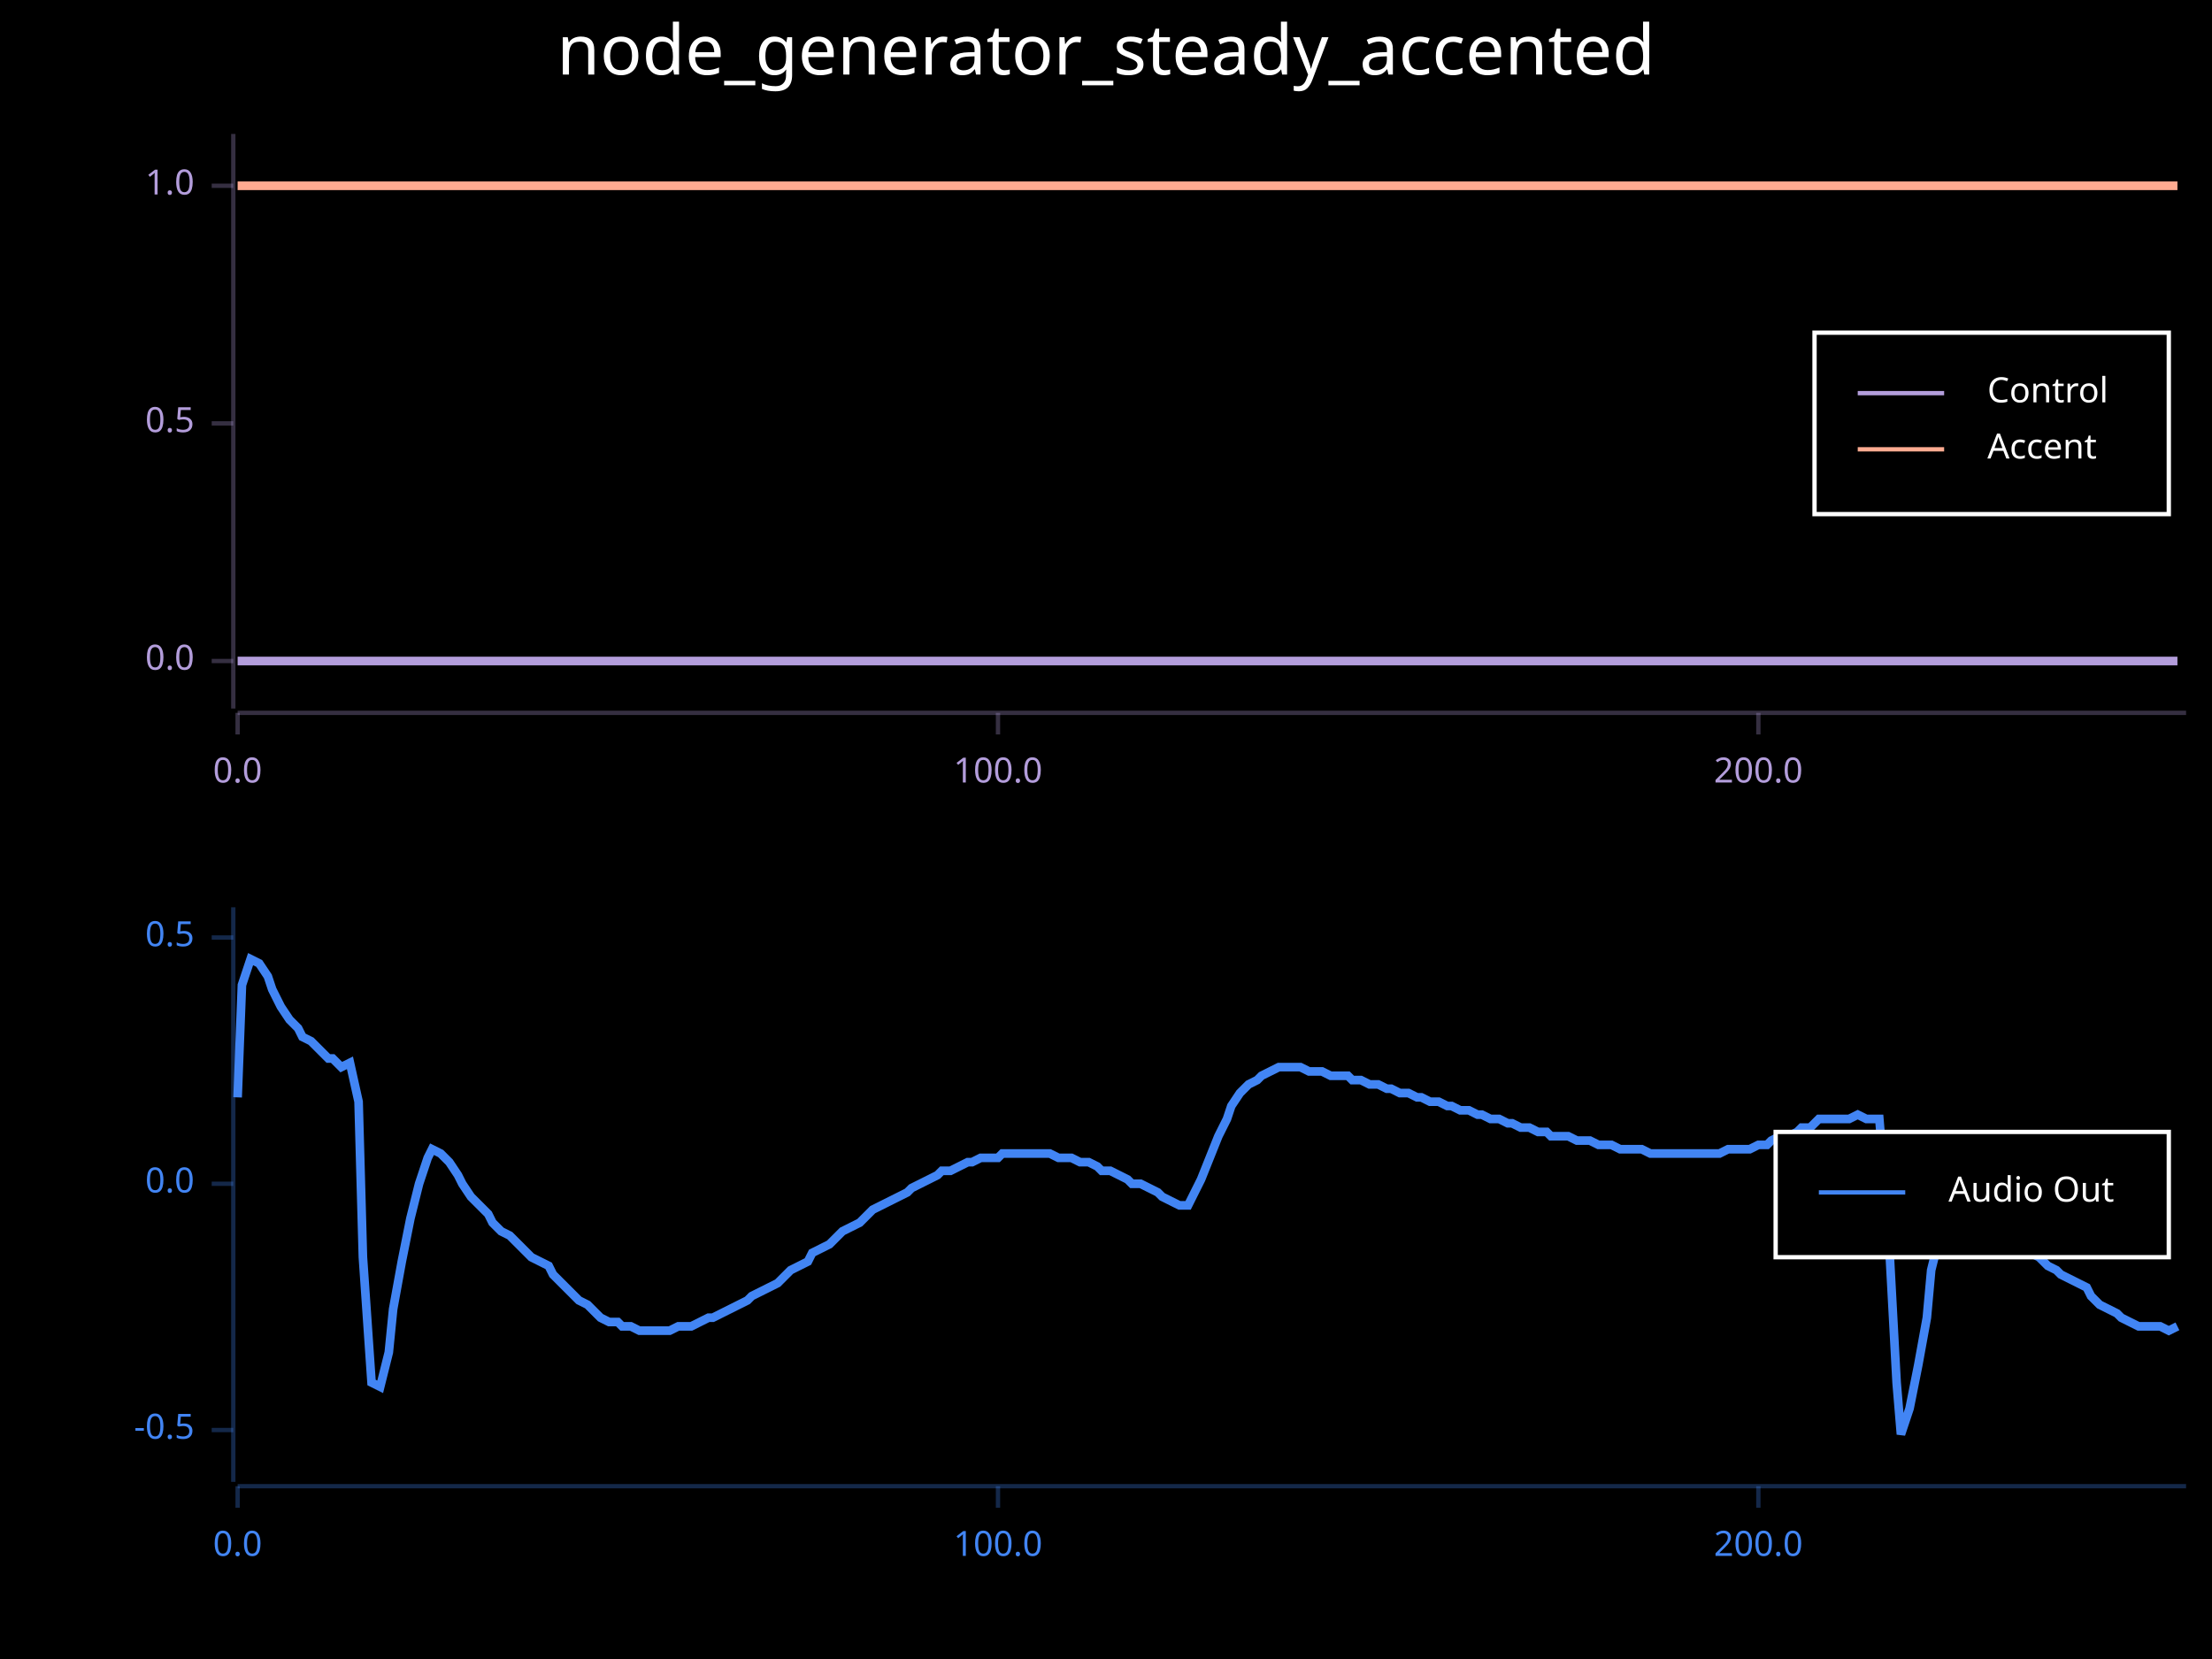
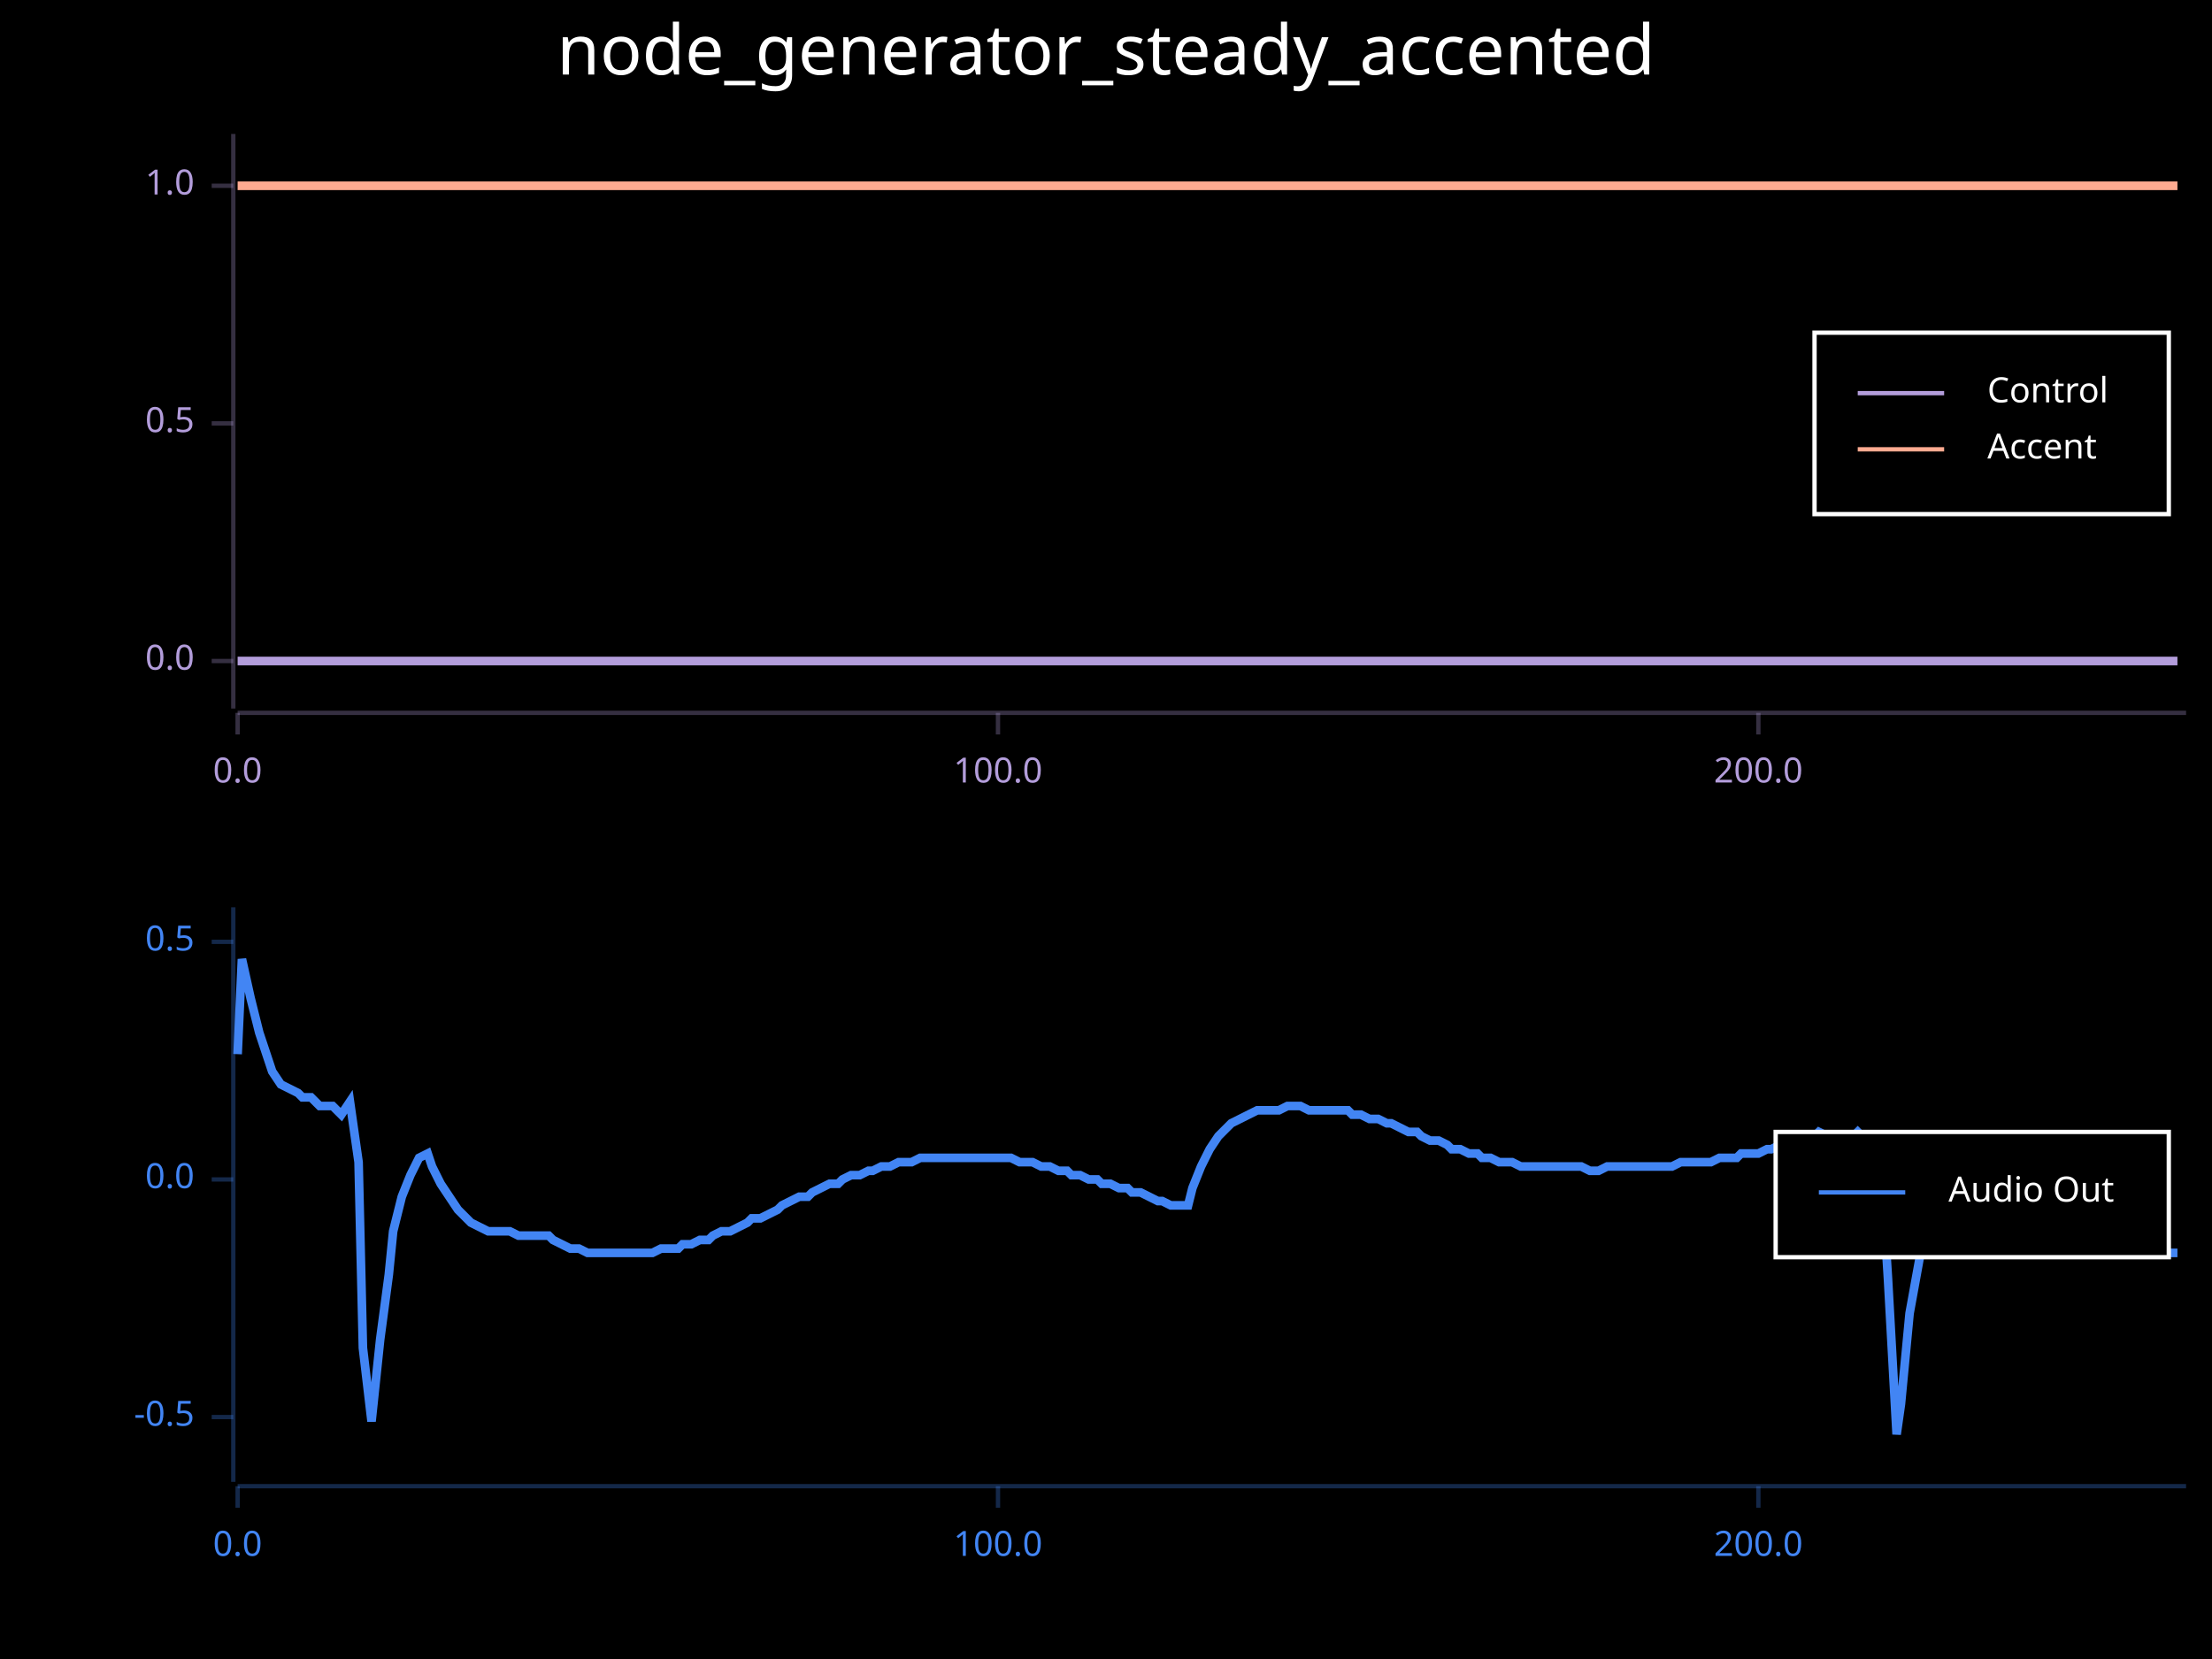
<svg xmlns="http://www.w3.org/2000/svg" width="512" height="384" viewBox="0 0 512 384">
  <rect x="0" y="0" width="512" height="384" opacity="1" fill="#000000" stroke="none" />
  <text x="256" y="5" dy="0.76em" text-anchor="middle" font-family="sans-serif" font-size="16.129" opacity="1" fill="#FFFFFF">
node_generator_steady_accented
</text>
  <polyline fill="none" opacity="0.3" stroke="#B39DDB" stroke-width="1" points="54,31 54,164 " />
  <text x="45" y="153" dy="0.5ex" text-anchor="end" font-family="sans-serif" font-size="8.065" opacity="1" fill="#B39DDB">
0.0
</text>
  <polyline fill="none" opacity="0.3" stroke="#B39DDB" stroke-width="1" points="49,153 54,153 " />
  <text x="45" y="98" dy="0.5ex" text-anchor="end" font-family="sans-serif" font-size="8.065" opacity="1" fill="#B39DDB">
0.5
</text>
  <polyline fill="none" opacity="0.3" stroke="#B39DDB" stroke-width="1" points="49,98 54,98 " />
  <text x="45" y="43" dy="0.5ex" text-anchor="end" font-family="sans-serif" font-size="8.065" opacity="1" fill="#B39DDB">
1.0
</text>
  <polyline fill="none" opacity="0.3" stroke="#B39DDB" stroke-width="1" points="49,43 54,43 " />
  <polyline fill="none" opacity="0.3" stroke="#B39DDB" stroke-width="1" points="55,165 506,165 " />
  <text x="55" y="175" dy="0.76em" text-anchor="middle" font-family="sans-serif" font-size="8.065" opacity="1" fill="#B39DDB">
0.0
</text>
  <polyline fill="none" opacity="0.3" stroke="#B39DDB" stroke-width="1" points="55,165 55,170 " />
  <text x="231" y="175" dy="0.76em" text-anchor="middle" font-family="sans-serif" font-size="8.065" opacity="1" fill="#B39DDB">
100.0
</text>
  <polyline fill="none" opacity="0.3" stroke="#B39DDB" stroke-width="1" points="231,165 231,170 " />
  <text x="407" y="175" dy="0.76em" text-anchor="middle" font-family="sans-serif" font-size="8.065" opacity="1" fill="#B39DDB">
200.0
</text>
  <polyline fill="none" opacity="0.3" stroke="#B39DDB" stroke-width="1" points="407,165 407,170 " />
  <polyline fill="none" opacity="1" stroke="#B39DDB" stroke-width="2" points="55,153 56,153 58,153 60,153 62,153 63,153 65,153 67,153 69,153 70,153 72,153 74,153 76,153 77,153 79,153 81,153 83,153 84,153 86,153 88,153 90,153 91,153 93,153 95,153 97,153 99,153 100,153 102,153 104,153 106,153 107,153 109,153 111,153 113,153 114,153 116,153 118,153 120,153 121,153 123,153 125,153 127,153 128,153 130,153 132,153 134,153 136,153 137,153 139,153 141,153 143,153 144,153 146,153 148,153 150,153 151,153 153,153 155,153 157,153 158,153 160,153 162,153 164,153 165,153 167,153 169,153 171,153 173,153 174,153 176,153 178,153 180,153 181,153 183,153 185,153 187,153 188,153 190,153 192,153 194,153 195,153 197,153 199,153 201,153 202,153 204,153 206,153 208,153 210,153 211,153 213,153 215,153 217,153 218,153 220,153 222,153 224,153 225,153 227,153 229,153 231,153 232,153 234,153 236,153 238,153 239,153 241,153 243,153 245,153 247,153 248,153 250,153 252,153 254,153 255,153 257,153 259,153 261,153 262,153 264,153 266,153 268,153 269,153 271,153 273,153 275,153 276,153 278,153 280,153 282,153 284,153 285,153 287,153 289,153 291,153 292,153 294,153 296,153 298,153 299,153 301,153 303,153 305,153 306,153 308,153 310,153 312,153 313,153 315,153 317,153 319,153 321,153 322,153 324,153 326,153 328,153 329,153 331,153 333,153 335,153 336,153 338,153 340,153 342,153 343,153 345,153 347,153 349,153 350,153 352,153 354,153 356,153 358,153 359,153 361,153 363,153 365,153 366,153 368,153 370,153 372,153 373,153 375,153 377,153 379,153 380,153 382,153 384,153 386,153 387,153 389,153 391,153 393,153 395,153 396,153 398,153 400,153 402,153 403,153 405,153 407,153 409,153 410,153 412,153 414,153 416,153 417,153 419,153 421,153 423,153 424,153 426,153 428,153 430,153 432,153 433,153 435,153 437,153 439,153 440,153 442,153 444,153 446,153 447,153 449,153 451,153 453,153 454,153 456,153 458,153 460,153 461,153 463,153 465,153 467,153 469,153 470,153 472,153 474,153 476,153 477,153 479,153 481,153 483,153 484,153 486,153 488,153 490,153 491,153 493,153 495,153 497,153 498,153 500,153 502,153 504,153 " />
  <polyline fill="none" opacity="1" stroke="#FFAB91" stroke-width="2" points="55,43 56,43 58,43 60,43 62,43 63,43 65,43 67,43 69,43 70,43 72,43 74,43 76,43 77,43 79,43 81,43 83,43 84,43 86,43 88,43 90,43 91,43 93,43 95,43 97,43 99,43 100,43 102,43 104,43 106,43 107,43 109,43 111,43 113,43 114,43 116,43 118,43 120,43 121,43 123,43 125,43 127,43 128,43 130,43 132,43 134,43 136,43 137,43 139,43 141,43 143,43 144,43 146,43 148,43 150,43 151,43 153,43 155,43 157,43 158,43 160,43 162,43 164,43 165,43 167,43 169,43 171,43 173,43 174,43 176,43 178,43 180,43 181,43 183,43 185,43 187,43 188,43 190,43 192,43 194,43 195,43 197,43 199,43 201,43 202,43 204,43 206,43 208,43 210,43 211,43 213,43 215,43 217,43 218,43 220,43 222,43 224,43 225,43 227,43 229,43 231,43 232,43 234,43 236,43 238,43 239,43 241,43 243,43 245,43 247,43 248,43 250,43 252,43 254,43 255,43 257,43 259,43 261,43 262,43 264,43 266,43 268,43 269,43 271,43 273,43 275,43 276,43 278,43 280,43 282,43 284,43 285,43 287,43 289,43 291,43 292,43 294,43 296,43 298,43 299,43 301,43 303,43 305,43 306,43 308,43 310,43 312,43 313,43 315,43 317,43 319,43 321,43 322,43 324,43 326,43 328,43 329,43 331,43 333,43 335,43 336,43 338,43 340,43 342,43 343,43 345,43 347,43 349,43 350,43 352,43 354,43 356,43 358,43 359,43 361,43 363,43 365,43 366,43 368,43 370,43 372,43 373,43 375,43 377,43 379,43 380,43 382,43 384,43 386,43 387,43 389,43 391,43 393,43 395,43 396,43 398,43 400,43 402,43 403,43 405,43 407,43 409,43 410,43 412,43 414,43 416,43 417,43 419,43 421,43 423,43 424,43 426,43 428,43 430,43 432,43 433,43 435,43 437,43 439,43 440,43 442,43 444,43 446,43 447,43 449,43 451,43 453,43 454,43 456,43 458,43 460,43 461,43 463,43 465,43 467,43 469,43 470,43 472,43 474,43 476,43 477,43 479,43 481,43 483,43 484,43 486,43 488,43 490,43 491,43 493,43 495,43 497,43 498,43 500,43 502,43 504,43 " />
  <rect x="420" y="77" width="82" height="42" opacity="1" fill="#000000" stroke="none" />
  <rect x="420" y="77" width="82" height="42" opacity="1" fill="none" stroke="#FFFFFF" />
  <text x="460" y="87" dy="0.76em" text-anchor="start" font-family="sans-serif" font-size="8.065" opacity="1" fill="#FFFFFF">
Control
</text>
  <text x="460" y="100" dy="0.76em" text-anchor="start" font-family="sans-serif" font-size="8.065" opacity="1" fill="#FFFFFF">
Accent
</text>
  <polyline fill="none" opacity="1" stroke="#B39DDB" stroke-width="1" points="430,91 450,91 " />
  <polyline fill="none" opacity="1" stroke="#FFAB91" stroke-width="1" points="430,104 450,104 " />
  <polyline fill="none" opacity="0.3" stroke="#4285F4" stroke-width="1" points="54,210 54,343 " />
-   <text x="45" y="331" dy="0.5ex" text-anchor="end" font-family="sans-serif" font-size="8.065" opacity="1" fill="#4285F4">
+   <text x="45" y="328" dy="0.5ex" text-anchor="end" font-family="sans-serif" font-size="8.065" opacity="1" fill="#4285F4">
-0.5
</text>
-   <polyline fill="none" opacity="0.3" stroke="#4285F4" stroke-width="1" points="49,331 54,331 " />
-   <text x="45" y="274" dy="0.5ex" text-anchor="end" font-family="sans-serif" font-size="8.065" opacity="1" fill="#4285F4">
+   <polyline fill="none" opacity="0.3" stroke="#4285F4" stroke-width="1" points="49,328 54,328 " />
+   <text x="45" y="273" dy="0.5ex" text-anchor="end" font-family="sans-serif" font-size="8.065" opacity="1" fill="#4285F4">
0.0
</text>
-   <polyline fill="none" opacity="0.3" stroke="#4285F4" stroke-width="1" points="49,274 54,274 " />
-   <text x="45" y="217" dy="0.5ex" text-anchor="end" font-family="sans-serif" font-size="8.065" opacity="1" fill="#4285F4">
+   <polyline fill="none" opacity="0.3" stroke="#4285F4" stroke-width="1" points="49,273 54,273 " />
+   <text x="45" y="218" dy="0.5ex" text-anchor="end" font-family="sans-serif" font-size="8.065" opacity="1" fill="#4285F4">
0.5
</text>
-   <polyline fill="none" opacity="0.3" stroke="#4285F4" stroke-width="1" points="49,217 54,217 " />
+   <polyline fill="none" opacity="0.3" stroke="#4285F4" stroke-width="1" points="49,218 54,218 " />
  <polyline fill="none" opacity="0.3" stroke="#4285F4" stroke-width="1" points="55,344 506,344 " />
  <text x="55" y="354" dy="0.76em" text-anchor="middle" font-family="sans-serif" font-size="8.065" opacity="1" fill="#4285F4">
0.0
</text>
  <polyline fill="none" opacity="0.3" stroke="#4285F4" stroke-width="1" points="55,344 55,349 " />
  <text x="231" y="354" dy="0.76em" text-anchor="middle" font-family="sans-serif" font-size="8.065" opacity="1" fill="#4285F4">
100.0
</text>
  <polyline fill="none" opacity="0.3" stroke="#4285F4" stroke-width="1" points="231,344 231,349 " />
  <text x="407" y="354" dy="0.76em" text-anchor="middle" font-family="sans-serif" font-size="8.065" opacity="1" fill="#4285F4">
200.0
</text>
  <polyline fill="none" opacity="0.3" stroke="#4285F4" stroke-width="1" points="407,344 407,349 " />
-   <polyline fill="none" opacity="1" stroke="#4285F4" stroke-width="2" points="55,254 56,228 58,222 60,223 62,226 63,229 65,233 67,236 69,238 70,240 72,241 74,243 76,245 77,245 79,247 81,246 83,255 84,291 86,320 88,321 90,313 91,303 93,292 95,282 97,274 99,268 100,266 102,267 104,269 106,272 107,274 109,277 111,279 113,281 114,283 116,285 118,286 120,288 121,289 123,291 125,292 127,293 128,295 130,297 132,299 134,301 136,302 137,303 139,305 141,306 143,306 144,307 146,307 148,308 150,308 151,308 153,308 155,308 157,307 158,307 160,307 162,306 164,305 165,305 167,304 169,303 171,302 173,301 174,300 176,299 178,298 180,297 181,296 183,294 185,293 187,292 188,290 190,289 192,288 194,286 195,285 197,284 199,283 201,281 202,280 204,279 206,278 208,277 210,276 211,275 213,274 215,273 217,272 218,271 220,271 222,270 224,269 225,269 227,268 229,268 231,268 232,267 234,267 236,267 238,267 239,267 241,267 243,267 245,268 247,268 248,268 250,269 252,269 254,270 255,271 257,271 259,272 261,273 262,274 264,274 266,275 268,276 269,277 271,278 273,279 275,279 276,277 278,273 280,268 282,263 284,259 285,256 287,253 289,251 291,250 292,249 294,248 296,247 298,247 299,247 301,247 303,248 305,248 306,248 308,249 310,249 312,249 313,250 315,250 317,251 319,251 321,252 322,252 324,253 326,253 328,254 329,254 331,255 333,255 335,256 336,256 338,257 340,257 342,258 343,258 345,259 347,259 349,260 350,260 352,261 354,261 356,262 358,262 359,263 361,263 363,263 365,264 366,264 368,264 370,265 372,265 373,265 375,266 377,266 379,266 380,266 382,267 384,267 386,267 387,267 389,267 391,267 393,267 395,267 396,267 398,267 400,266 402,266 403,266 405,266 407,265 409,265 410,264 412,263 414,263 416,262 417,261 419,261 421,259 423,259 424,259 426,259 428,259 430,258 432,259 433,259 435,259 437,283 439,320 440,332 442,326 444,316 446,305 447,294 449,286 451,278 453,274 454,274 456,275 458,277 460,280 461,282 463,284 465,286 467,287 469,289 470,290 472,291 474,293 476,294 477,295 479,296 481,297 483,298 484,300 486,302 488,303 490,304 491,305 493,306 495,307 497,307 498,307 500,307 502,308 504,307 " />
+   <polyline fill="none" opacity="1" stroke="#4285F4" stroke-width="2" points="55,244 56,222 58,231 60,239 62,245 63,248 65,251 67,252 69,253 70,254 72,254 74,256 76,256 77,256 79,258 81,255 83,269 84,312 86,329 88,310 90,295 91,285 93,277 95,272 97,268 99,267 100,270 102,274 104,277 106,280 107,281 109,283 111,284 113,285 114,285 116,285 118,285 120,286 121,286 123,286 125,286 127,286 128,287 130,288 132,289 134,289 136,290 137,290 139,290 141,290 143,290 144,290 146,290 148,290 150,290 151,290 153,289 155,289 157,289 158,288 160,288 162,287 164,287 165,286 167,285 169,285 171,284 173,283 174,282 176,282 178,281 180,280 181,279 183,278 185,277 187,277 188,276 190,275 192,274 194,274 195,273 197,272 199,272 201,271 202,271 204,270 206,270 208,269 210,269 211,269 213,268 215,268 217,268 218,268 220,268 222,268 224,268 225,268 227,268 229,268 231,268 232,268 234,268 236,269 238,269 239,269 241,270 243,270 245,271 247,271 248,272 250,272 252,273 254,273 255,274 257,274 259,275 261,275 262,276 264,276 266,277 268,278 269,278 271,279 273,279 275,279 276,275 278,270 280,266 282,263 284,261 285,260 287,259 289,258 291,257 292,257 294,257 296,257 298,256 299,256 301,256 303,257 305,257 306,257 308,257 310,257 312,257 313,258 315,258 317,259 319,259 321,260 322,260 324,261 326,262 328,262 329,263 331,264 333,264 335,265 336,266 338,266 340,267 342,267 343,268 345,268 347,269 349,269 350,269 352,270 354,270 356,270 358,270 359,270 361,270 363,270 365,270 366,270 368,271 370,271 372,270 373,270 375,270 377,270 379,270 380,270 382,270 384,270 386,270 387,270 389,269 391,269 393,269 395,269 396,269 398,268 400,268 402,268 403,267 405,267 407,267 409,266 410,266 412,265 414,265 416,264 417,264 419,264 421,262 423,263 424,263 426,263 428,264 430,262 432,264 433,263 435,264 437,296 439,332 440,325 442,304 444,293 446,282 447,276 449,271 451,268 453,269 454,272 456,276 458,278 460,280 461,282 463,282 465,283 467,284 469,284 470,284 472,284 474,284 476,285 477,285 479,285 481,285 483,286 484,287 486,288 488,289 490,289 491,290 493,290 495,290 497,290 498,290 500,290 502,290 504,290 " />
  <rect x="411" y="262" width="91" height="29" opacity="1" fill="#000000" stroke="none" />
  <rect x="411" y="262" width="91" height="29" opacity="1" fill="none" stroke="#FFFFFF" />
  <text x="451" y="272" dy="0.76em" text-anchor="start" font-family="sans-serif" font-size="8.065" opacity="1" fill="#FFFFFF">
Audio Out
</text>
  <polyline fill="none" opacity="1" stroke="#4285F4" stroke-width="1" points="421,276 441,276 " />
</svg>
